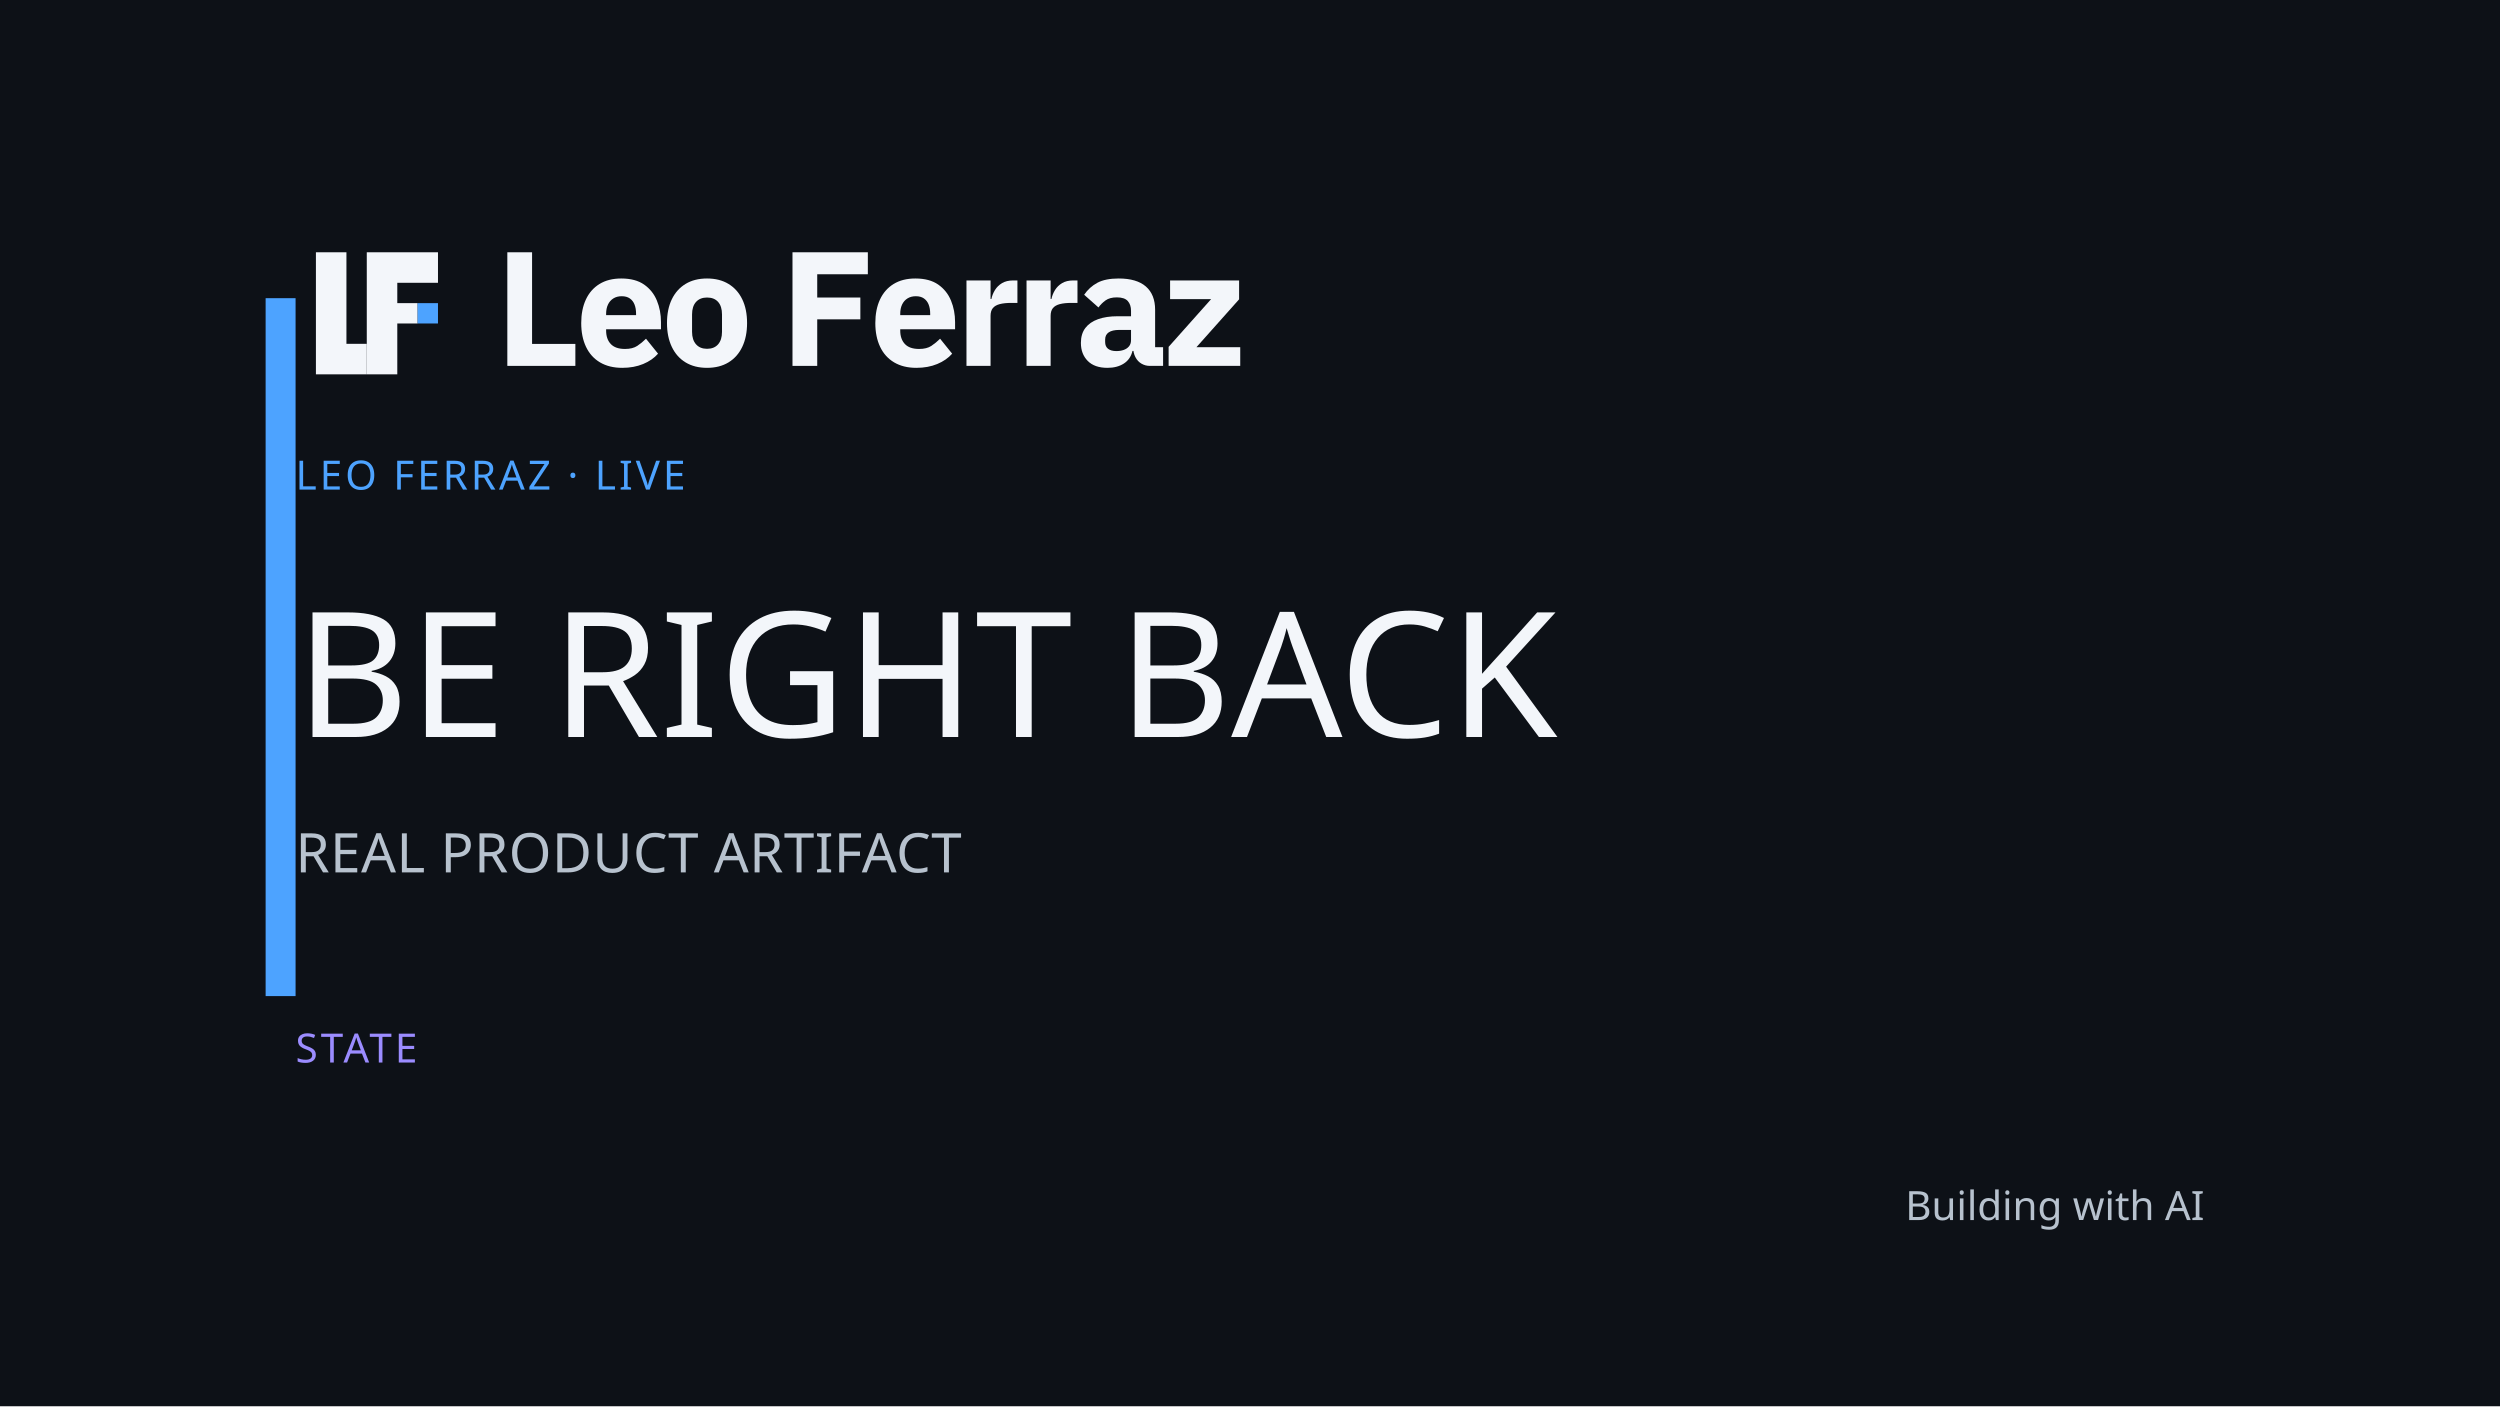
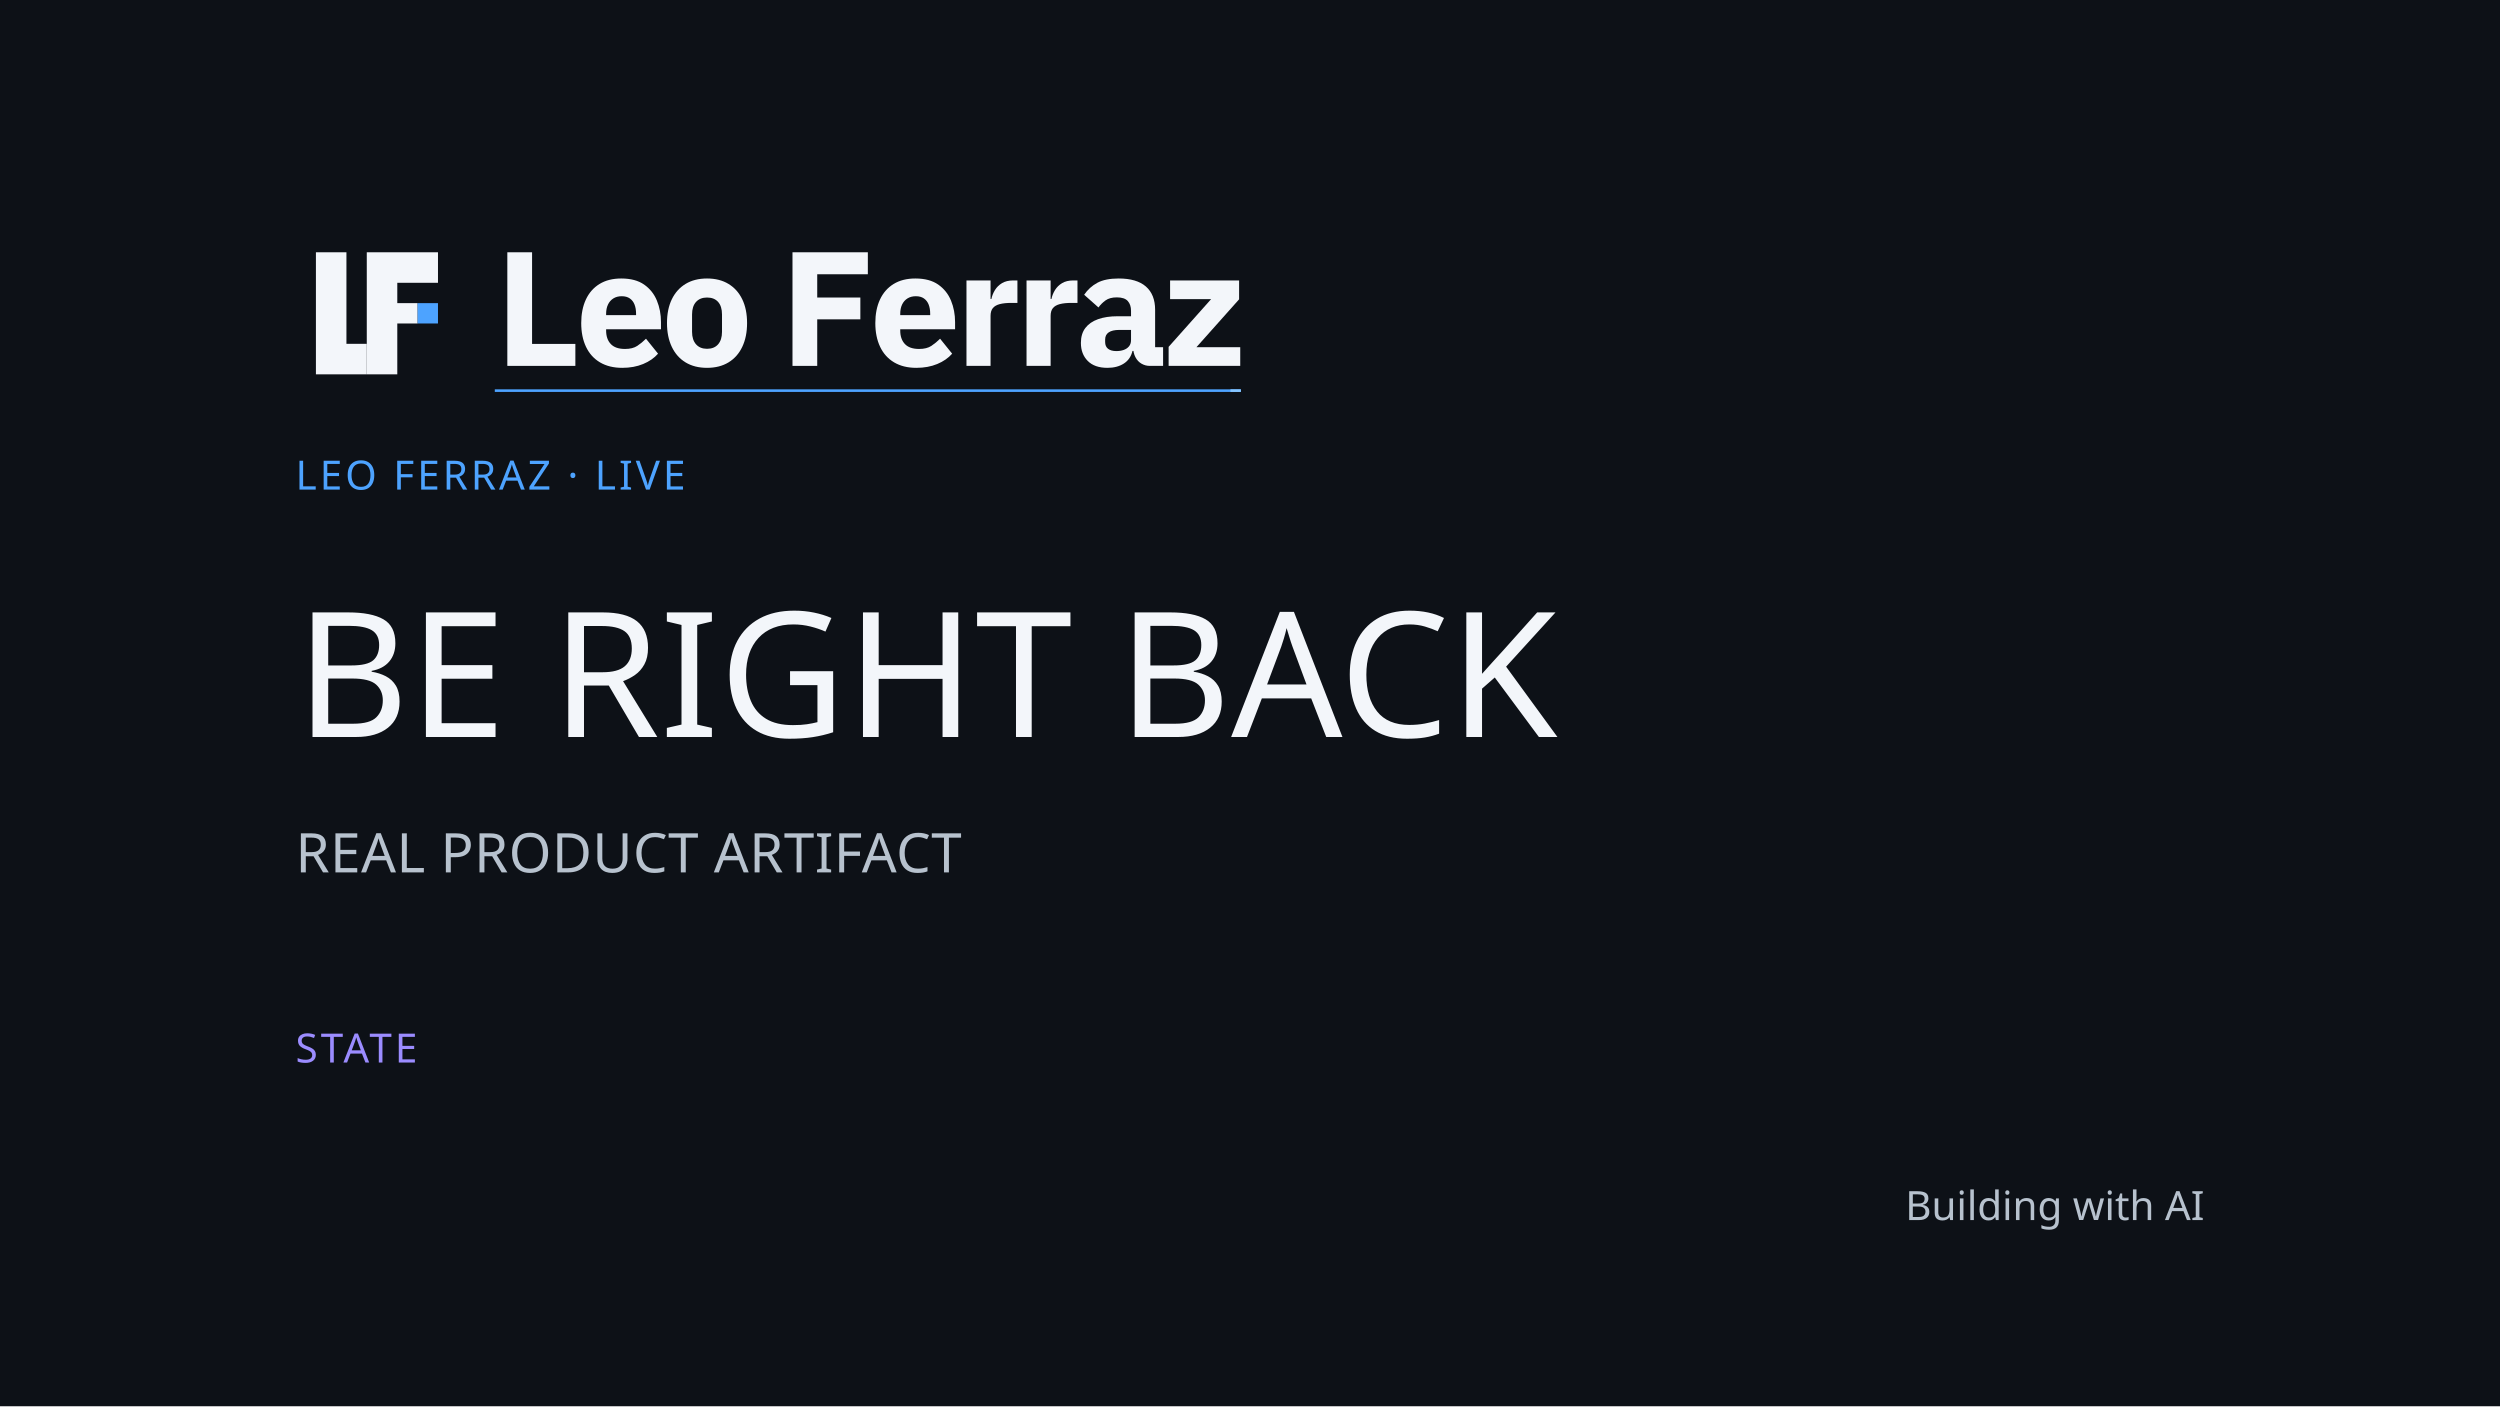
<svg xmlns="http://www.w3.org/2000/svg" viewBox="0 0 1920 1080" width="1920" height="1080" role="img" aria-labelledby="title">
  <rect width="1920" height="1080" fill="#0D1117" />
-   <rect x="204" y="229" width="23" height="536" fill="#4DA3FF" />
  <g data-mark="constructed-lf" transform="translate(227 178.125) scale(1.953)">
    <path d="M8 8H20V44H28V56H8Z" fill="#F3F6FA" />
    <path d="M28 8H56V20H40V28H48V36H40V56H28Z" fill="#F3F6FA" />
    <rect x="48" y="28" width="8" height="8" fill="#4DA3FF" />
  </g>
  <path d="M441.88 281L389.63 281L389.63 193.75L408.63 193.75L408.63 264.13L441.88 264.13Z" fill="#F3F6FA" />
  <path d="M477.88 282.5Q467.88 282.5 460.81 278.31Q453.75 274.13 450.06 266.38Q446.38 258.63 446.38 248.13Q446.38 237.75 449.94 230.06Q453.5 222.38 460.38 218.13Q467.25 213.88 477.13 213.88Q488 213.88 494.69 218.56Q501.38 223.25 504.5 230.88Q507.63 238.5 507.63 247.38L507.63 252.88L465.5 252.88L465.5 253.88Q465.5 260.38 469.06 264.19Q472.63 268 480 268Q485.88 268 489.44 265.63Q493 263.25 496.13 260.13L505.38 271.63Q501 276.63 493.94 279.56Q486.88 282.5 477.88 282.5ZM477.5 227.5Q473.75 227.5 471.06 229.19Q468.38 230.88 466.94 233.88Q465.5 236.88 465.5 241L465.5 242L488.5 242L488.5 240.88Q488.5 236.88 487.31 233.88Q486.13 230.88 483.69 229.19Q481.25 227.5 477.5 227.5Z" fill="#F3F6FA" />
  <path d="M543 282.5Q533.38 282.5 526.5 278.31Q519.63 274.13 515.94 266.38Q512.25 258.63 512.25 248.13Q512.25 237.5 515.94 229.88Q519.63 222.25 526.5 218.06Q533.38 213.88 543 213.88Q552.63 213.88 559.5 218.06Q566.38 222.25 570.06 229.88Q573.75 237.5 573.75 248.13Q573.75 258.63 570.06 266.38Q566.38 274.13 559.5 278.31Q552.63 282.5 543 282.5ZM543 267.88Q548.5 267.88 551.5 264.44Q554.5 261 554.5 254.88L554.5 241.5Q554.5 235.25 551.5 231.88Q548.5 228.5 543 228.5Q537.63 228.5 534.56 231.88Q531.5 235.25 531.5 241.5L531.5 254.88Q531.5 261 534.56 264.44Q537.63 267.88 543 267.88Z" fill="#F3F6FA" />
  <path d="M627.63 281L608.63 281L608.63 193.75L666.5 193.75L666.5 210.63L627.63 210.63L627.63 228.5L660.75 228.5L660.75 245.25L627.63 245.25Z" fill="#F3F6FA" />
  <path d="M703.75 282.5Q693.75 282.5 686.69 278.31Q679.63 274.13 675.94 266.38Q672.25 258.63 672.25 248.13Q672.25 237.75 675.81 230.06Q679.38 222.38 686.25 218.13Q693.13 213.88 703 213.88Q713.88 213.88 720.56 218.56Q727.25 223.25 730.38 230.88Q733.5 238.5 733.5 247.38L733.5 252.88L691.38 252.88L691.38 253.88Q691.38 260.38 694.94 264.19Q698.5 268 705.88 268Q711.75 268 715.31 265.63Q718.88 263.25 722 260.13L731.25 271.63Q726.88 276.63 719.81 279.56Q712.75 282.5 703.75 282.5ZM703.38 227.5Q699.63 227.5 696.94 229.19Q694.25 230.88 692.81 233.88Q691.38 236.88 691.38 241L691.38 242L714.38 242L714.38 240.88Q714.38 236.88 713.19 233.88Q712 230.88 709.56 229.19Q707.13 227.5 703.38 227.5Z" fill="#F3F6FA" />
  <path d="M760.75 281L742.25 281L742.25 215.38L760.75 215.38L760.75 229.63L761.38 229.63Q762.13 226 764.13 222.75Q766.13 219.5 769.56 217.44Q773 215.38 778.13 215.38L781.38 215.38L781.38 232.63L776.75 232.63Q771.38 232.63 767.81 233.56Q764.25 234.5 762.5 236.63Q760.75 238.75 760.75 242.63Z" fill="#F3F6FA" />
  <path d="M806.88 281L788.38 281L788.38 215.38L806.88 215.38L806.88 229.63L807.5 229.63Q808.25 226 810.25 222.75Q812.25 219.5 815.69 217.44Q819.13 215.38 824.25 215.38L827.5 215.38L827.5 232.63L822.88 232.63Q817.5 232.63 813.94 233.56Q810.38 234.5 808.63 236.63Q806.88 238.75 806.88 242.63Z" fill="#F3F6FA" />
  <path d="M893.25 281L883 281Q879.63 281 876.69 279.31Q873.75 277.63 872 274.31Q870.25 271 870.25 266.38L870.25 264.75L874.25 269.5L869.75 269.5Q868.25 275.88 863.13 279.19Q858 282.5 850.5 282.5Q840.63 282.5 835.38 277.19Q830.13 271.88 830.13 263.38Q830.13 256.38 833.56 251.88Q837 247.38 843.31 245.13Q849.63 242.88 858.25 242.88L868.63 242.88L868.63 238.75Q868.63 234 866.13 231.19Q863.63 228.38 857.75 228.38Q852.25 228.38 849 230.75Q845.75 233.13 843.63 236.13L832.63 226.38Q836.63 220.5 842.75 217.19Q848.88 213.88 859.13 213.88Q873 213.88 880.06 220.06Q887.13 226.25 887.13 237.88L887.13 266.63L893.25 266.63ZM868.63 253.38L859.63 253.38Q854.25 253.38 851.5 255.25Q848.75 257.13 848.75 260.75L848.75 262.63Q848.75 266.13 851 267.88Q853.25 269.63 857.38 269.63Q860.5 269.63 863 268.75Q865.5 267.88 867.06 266Q868.63 264.13 868.63 261.13Z" fill="#F3F6FA" />
  <path d="M952.5 281L897.5 281L897.5 266.38L930.13 229.75L898.63 229.75L898.63 215.38L951.63 215.38L951.63 229.88L918.88 266.63L952.5 266.63Z" fill="#F3F6FA" />
+   <rect data-accent="underline-line" x="380" y="299" width="573" height="2" fill="#4DA3FF" />
+   <rect data-accent="underline-terminal" x="945" y="299" width="8" height="2" fill="#86C5FF" />
  <text x="227" y="376" fill="#4DA3FF" font-family="IBM Plex Mono" font-size="31px" font-weight="500" text-anchor="start" letter-spacing="0.075em">LEO FERRAZ · LIVE</text>
  <text x="227" y="566" fill="#F3F6FA" font-family="IBM Plex Sans" font-size="134px" font-weight="500" text-anchor="start" letter-spacing="0em">BE RIGHT BACK</text>
  <text x="227" y="670" fill="#B7C2CE" font-family="IBM Plex Mono" font-size="42px" font-weight="500" text-anchor="start" letter-spacing="0.01em">REAL PRODUCT ARTIFACT</text>
  <text x="227" y="816" fill="#9B8CFF" font-family="IBM Plex Mono" font-size="31px" font-weight="500" text-anchor="start" letter-spacing="0.075em">STATE</text>
  <text x="1693" y="937" fill="#B7C2CE" font-family="IBM Plex Mono" font-size="31px" font-weight="500" text-anchor="end" letter-spacing="0em">Building with AI</text>
</svg>
